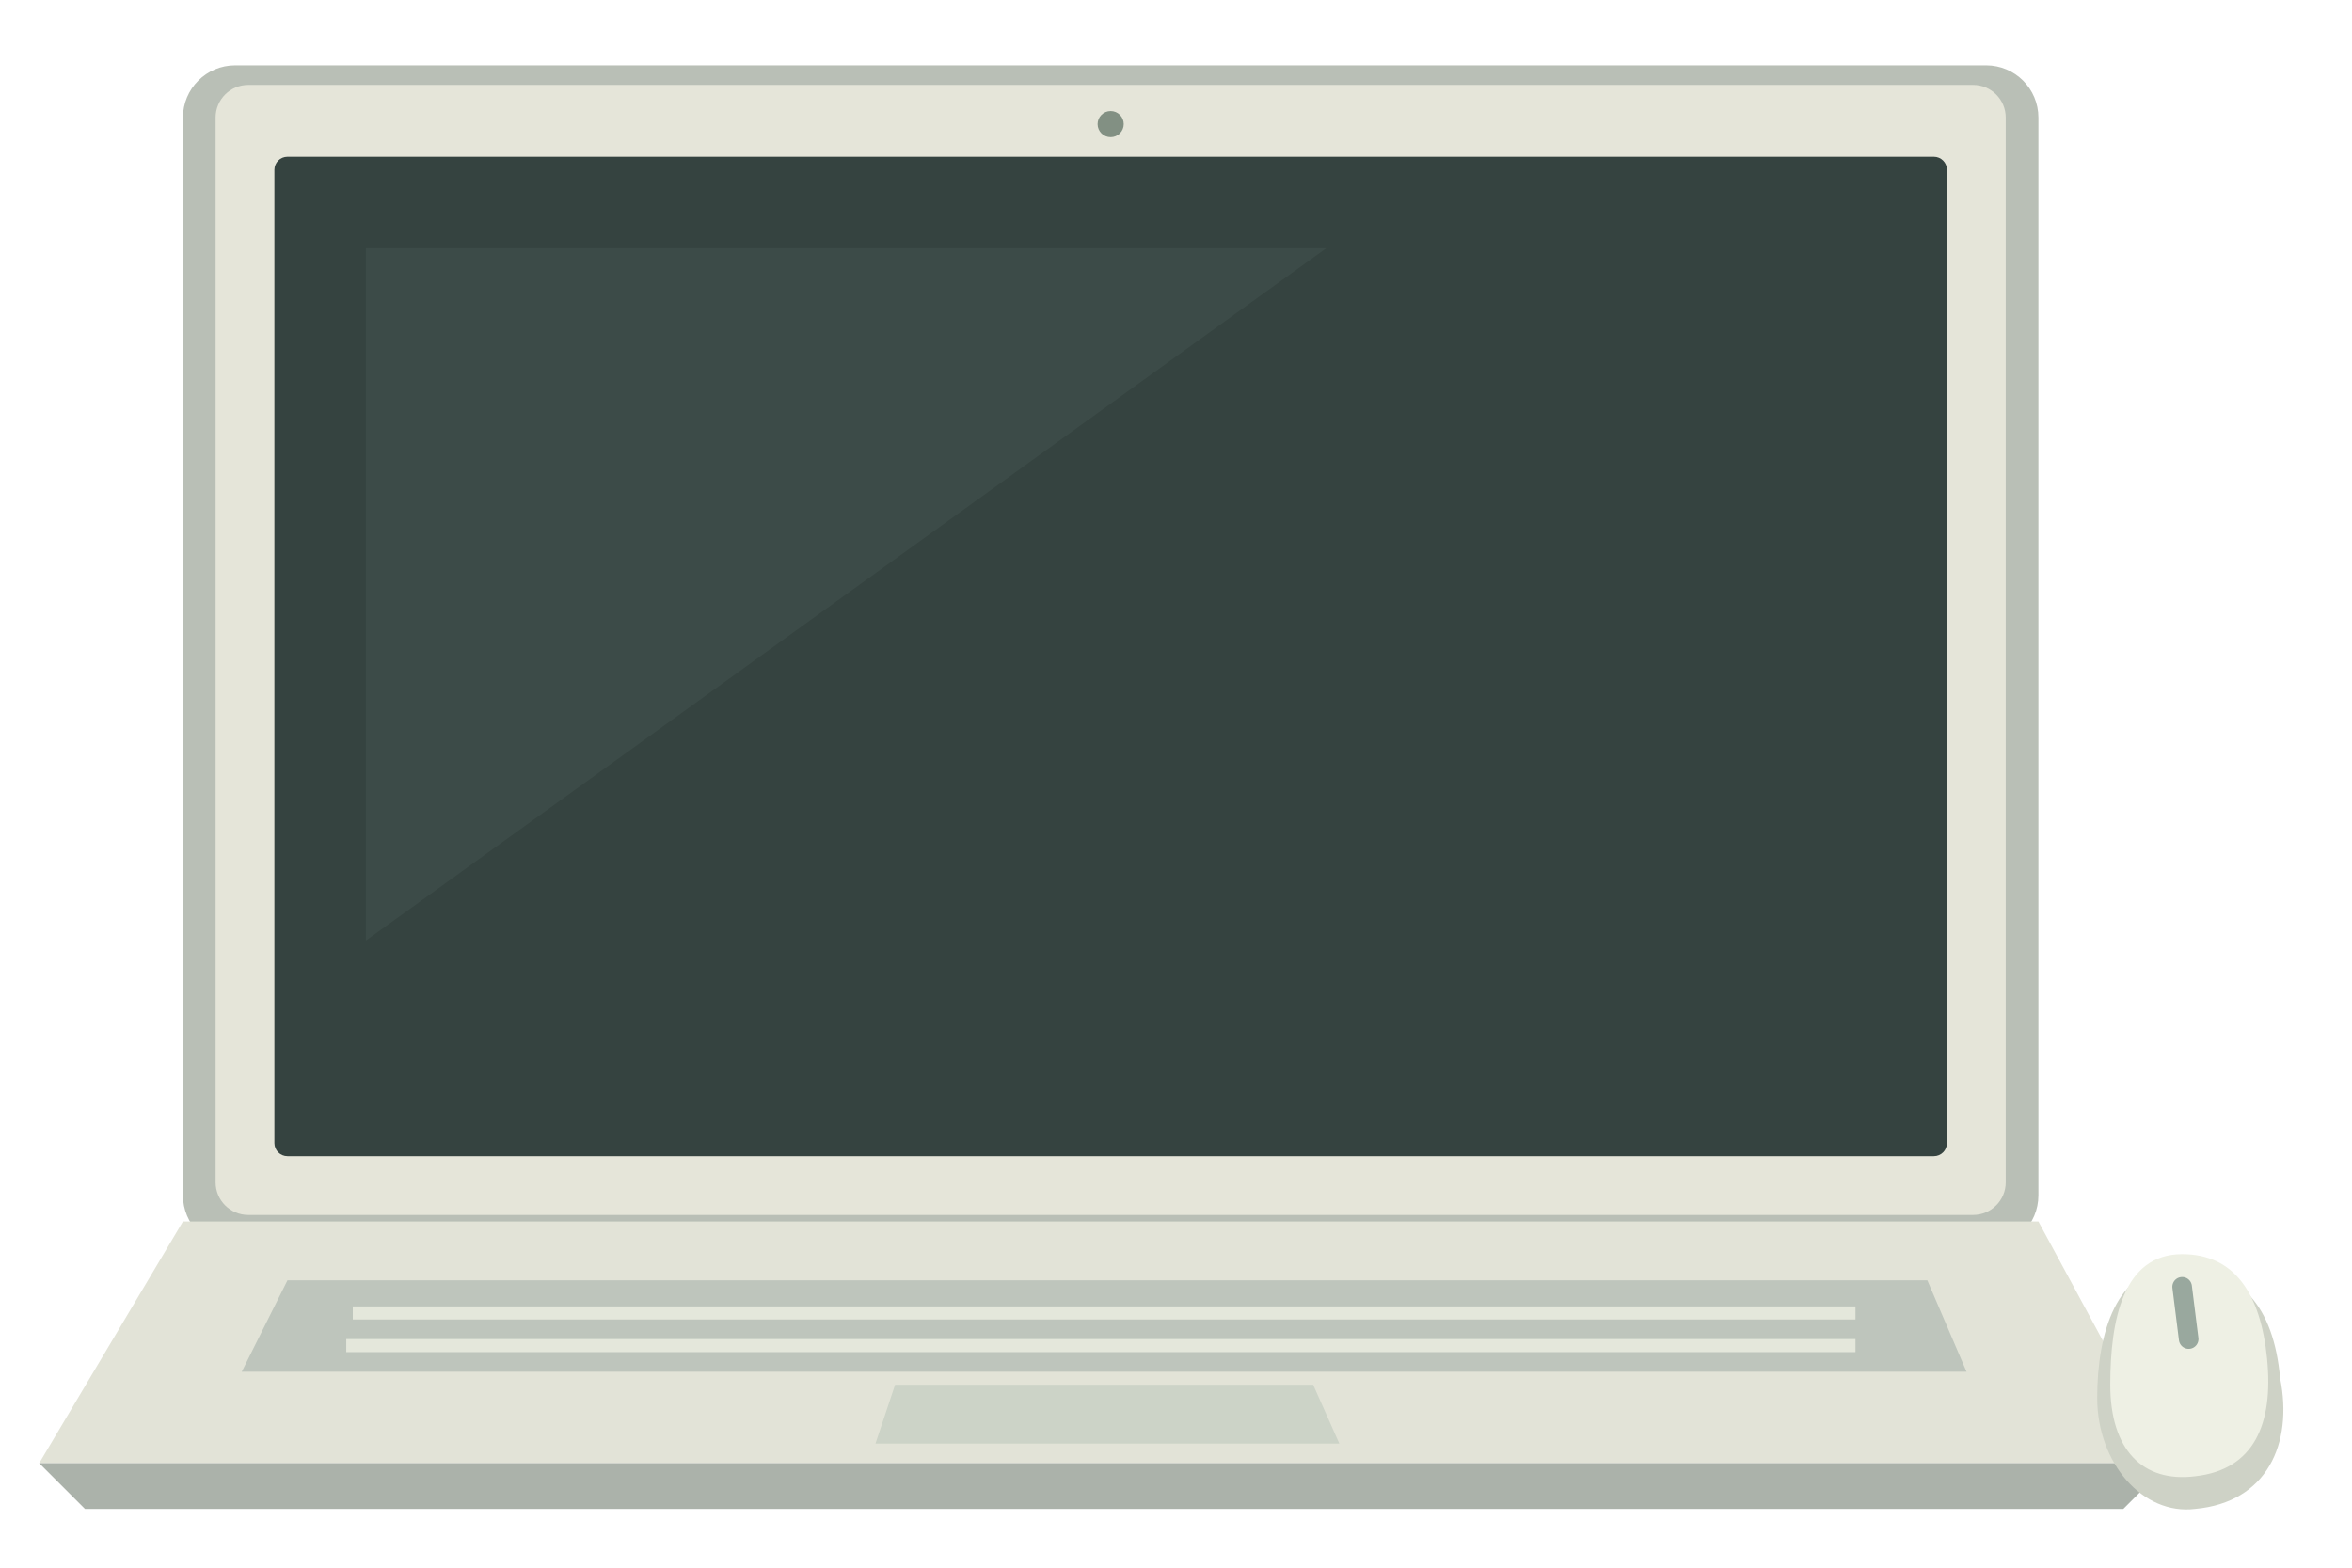
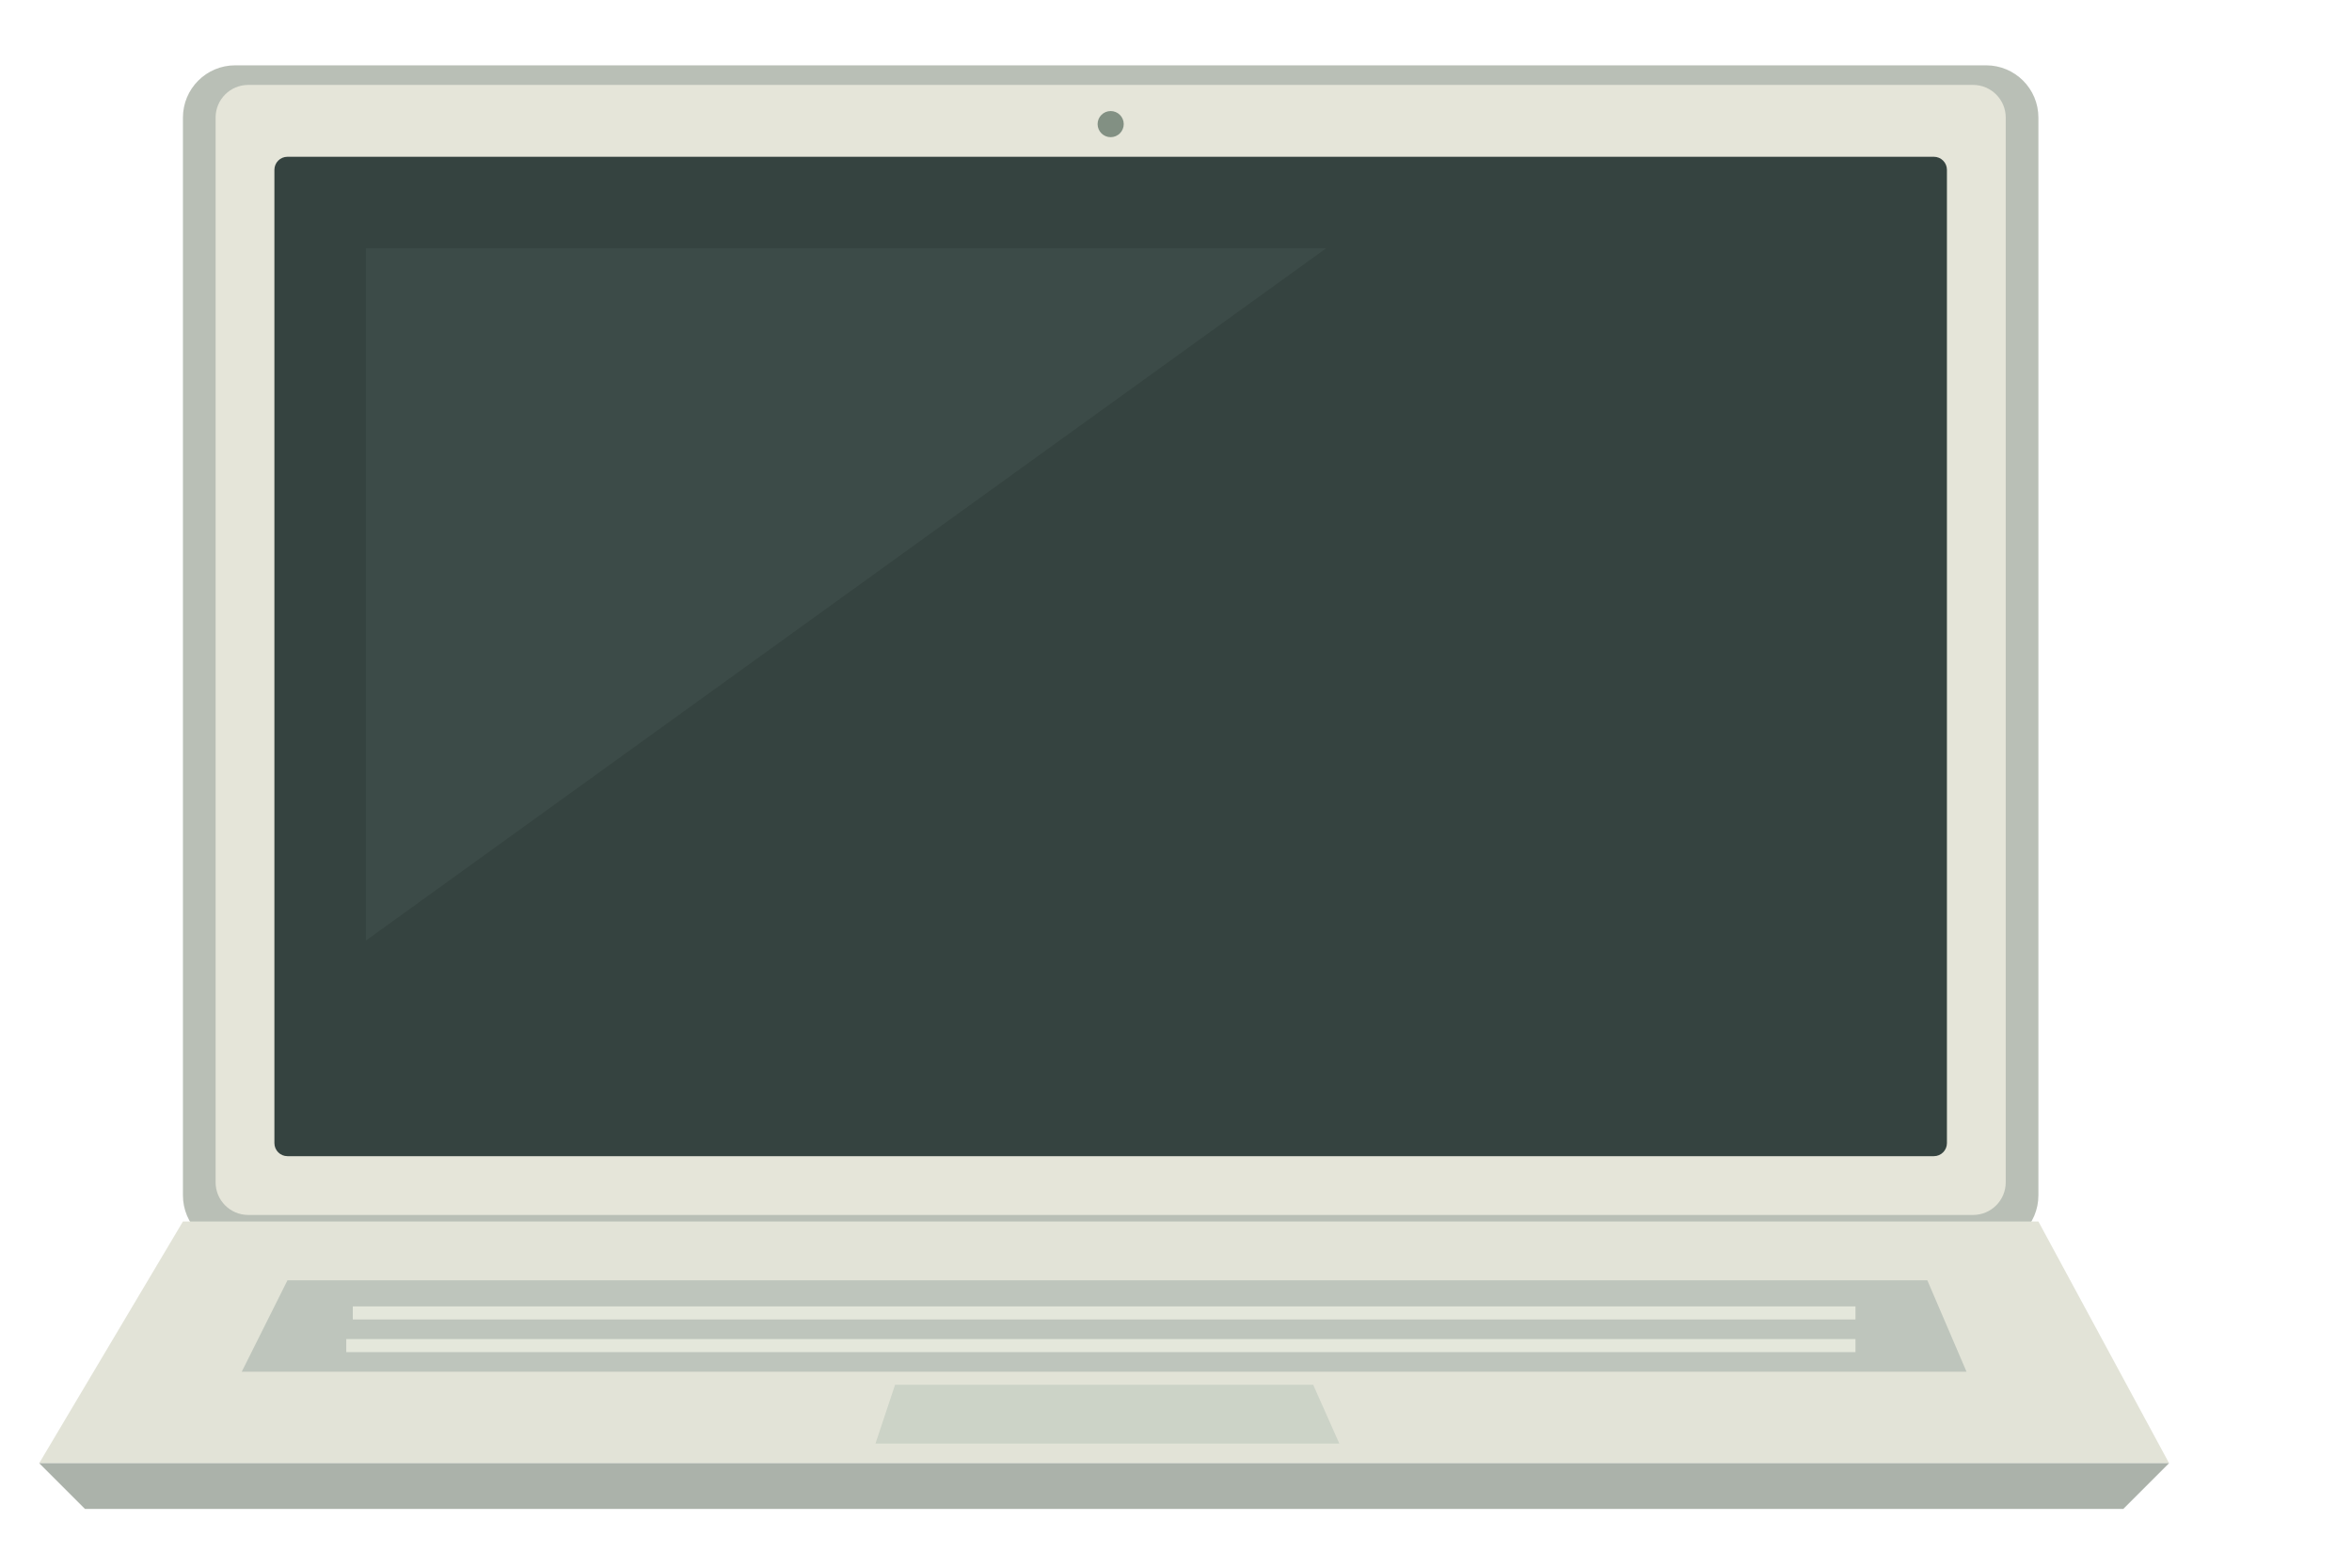
<svg xmlns="http://www.w3.org/2000/svg" viewBox="0 0 360 240">
  <rect x="28" y="10" width="284" height="181" rx="8" fill="#b9bfb6" />
  <rect x="33" y="13" width="274" height="173" rx="5" fill="#e5e5d9" />
  <rect x="42" y="24" width="256" height="153" rx="2" fill="#354340" />
  <circle cx="170" cy="19" r="2" fill="#829083" />
  <path fill="#e2e3d7" d="m28 187-22 37h326l-20-37Z" />
  <path fill="#abb2aa" d="M6 224h326l-7 7H13Z" />
  <path fill="#bec5bc" d="M44 196h251l6 14H37Z" />
  <path d="M54 201h230M53 206h231" stroke="#e4e7db" stroke-width="2" />
  <path fill="#ccd3c7" d="M137 212h64l4 9h-71Z" />
-   <path fill="#ced2c6" d="M333 194c-9 0-12 10-12 20s7 18 15 17c11-1 15-10 13-20-1-11-6-17-16-17Z" />
-   <path fill="#eef0e4" d="M334 192c-9 0-11 10-11 20s5 15 13 14c9-1 12-8 11-18-1-10-5-16-13-16Z" />
-   <path d="m334 197 1 8" stroke="#99a89e" stroke-width="3" stroke-linecap="round" />
  <path d="M56 38h147L56 144Z" fill="#7d9690" opacity=".1" />
</svg>
